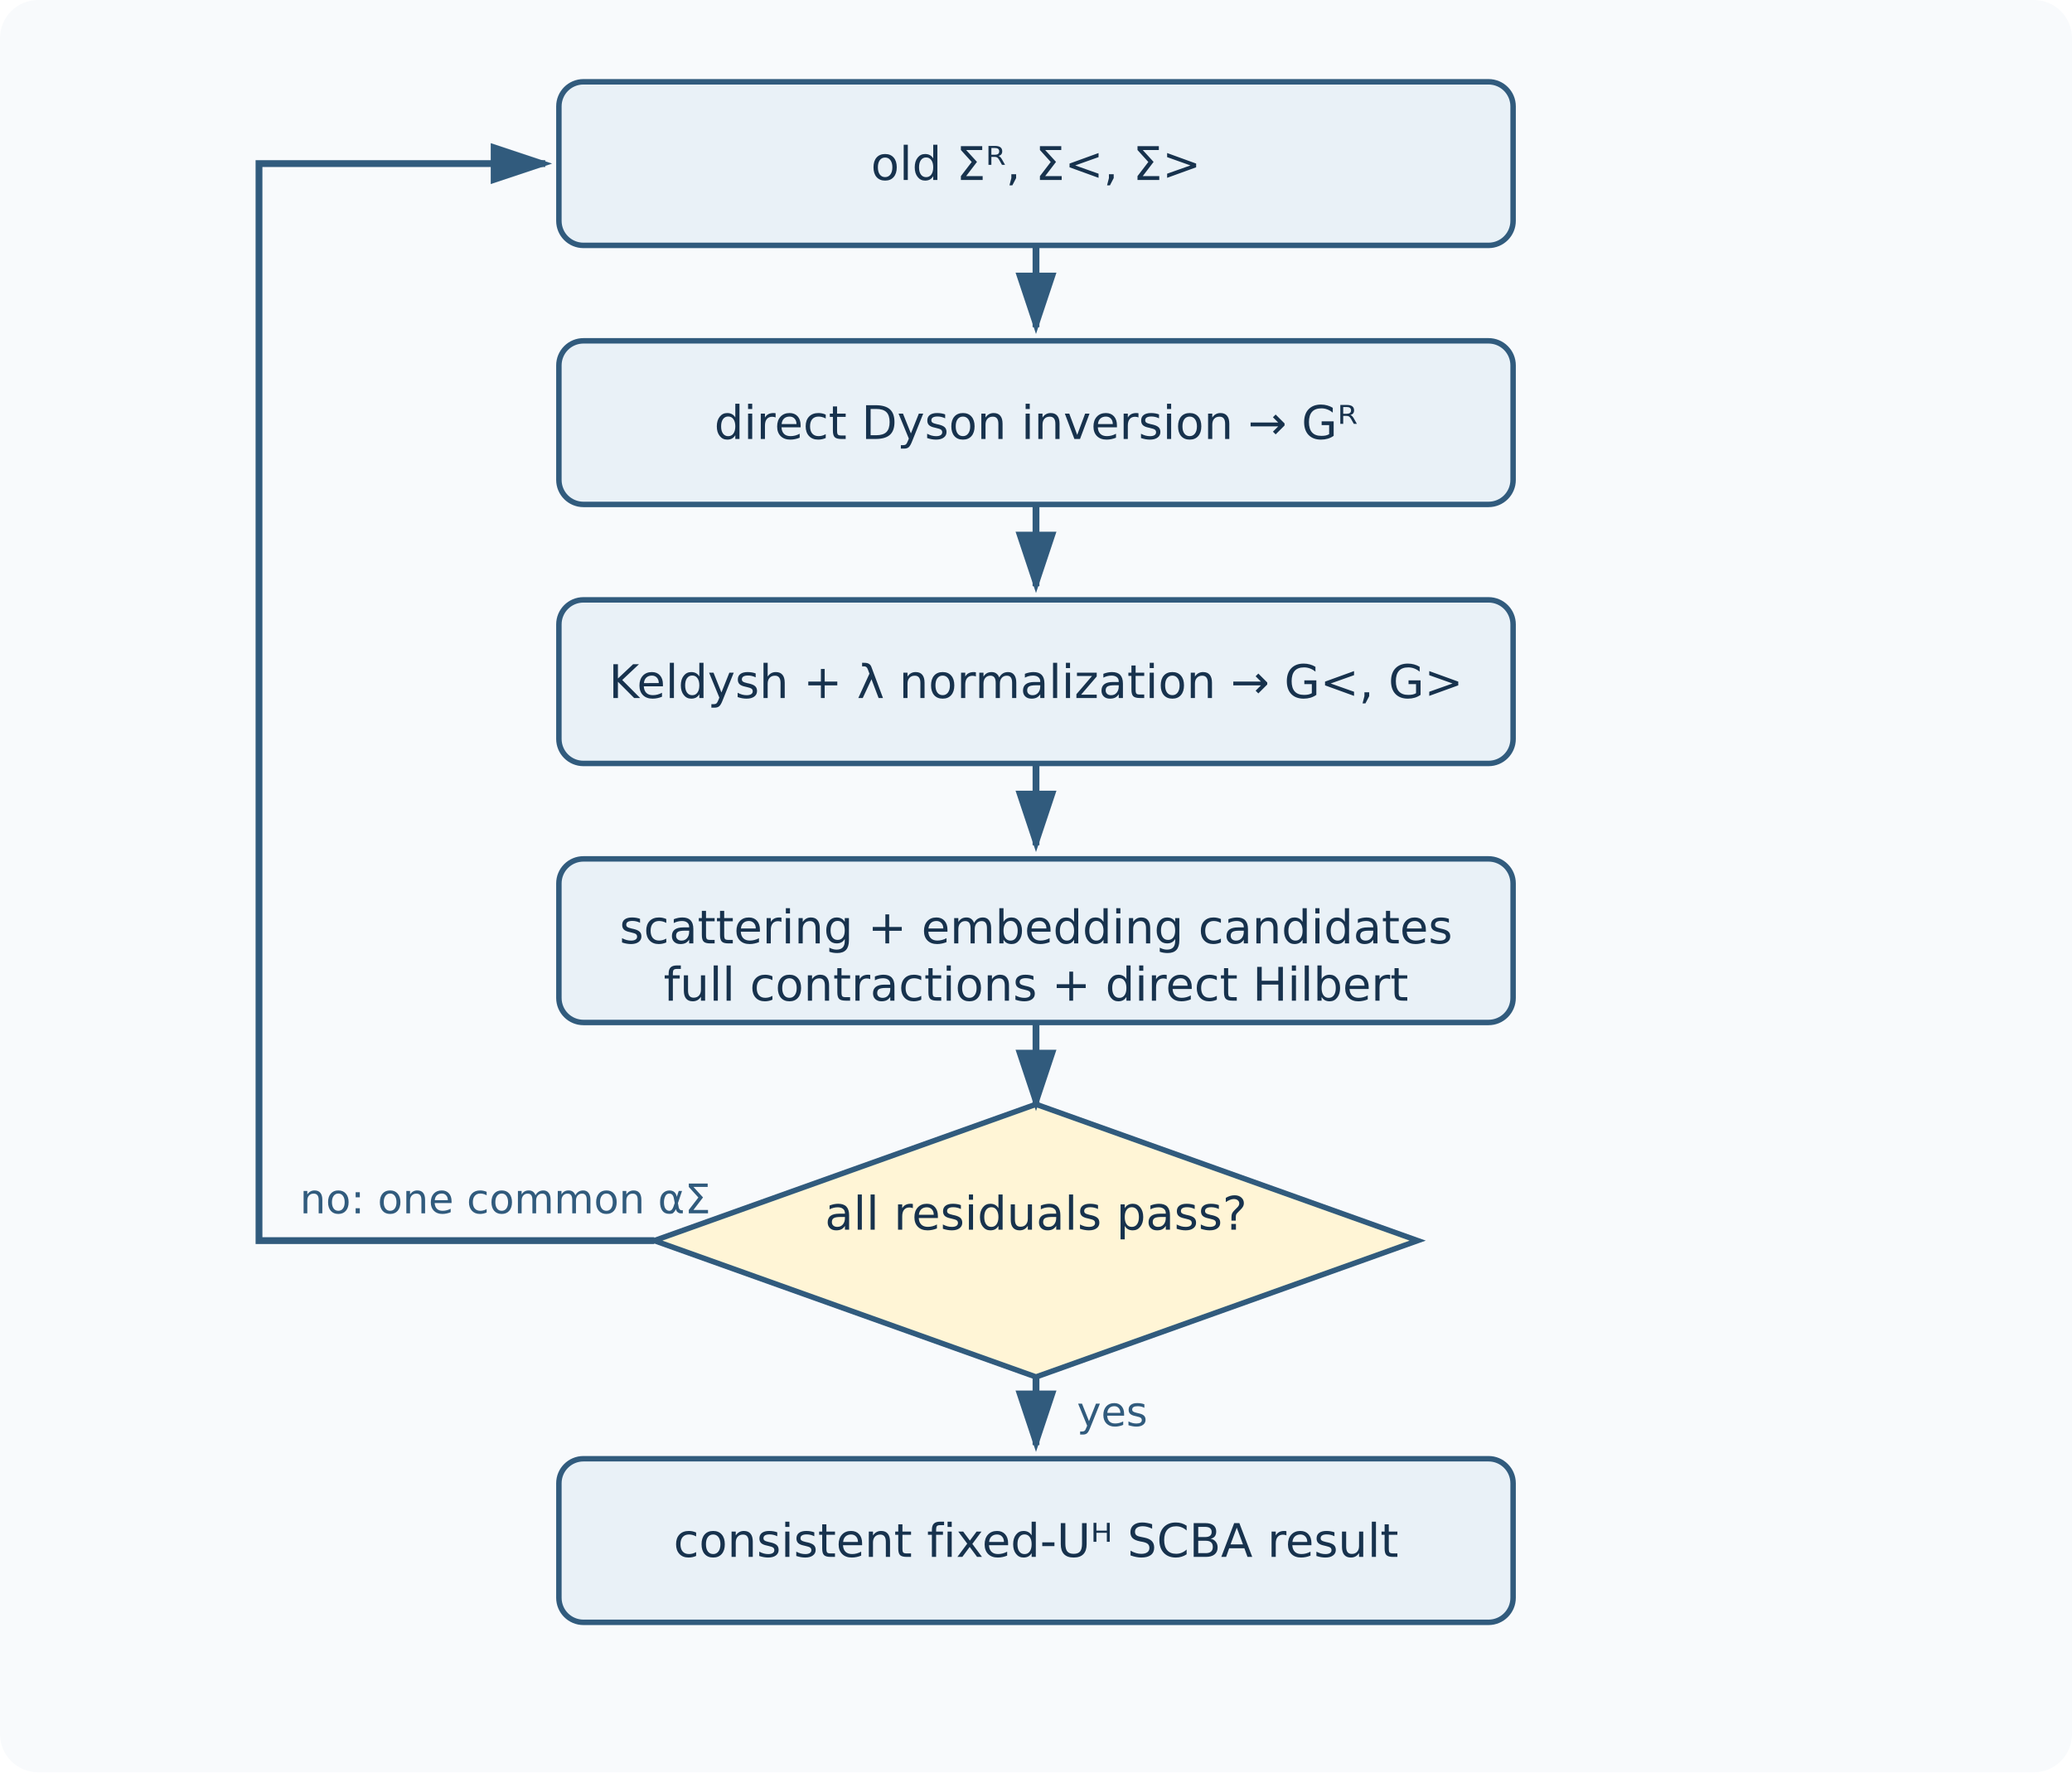
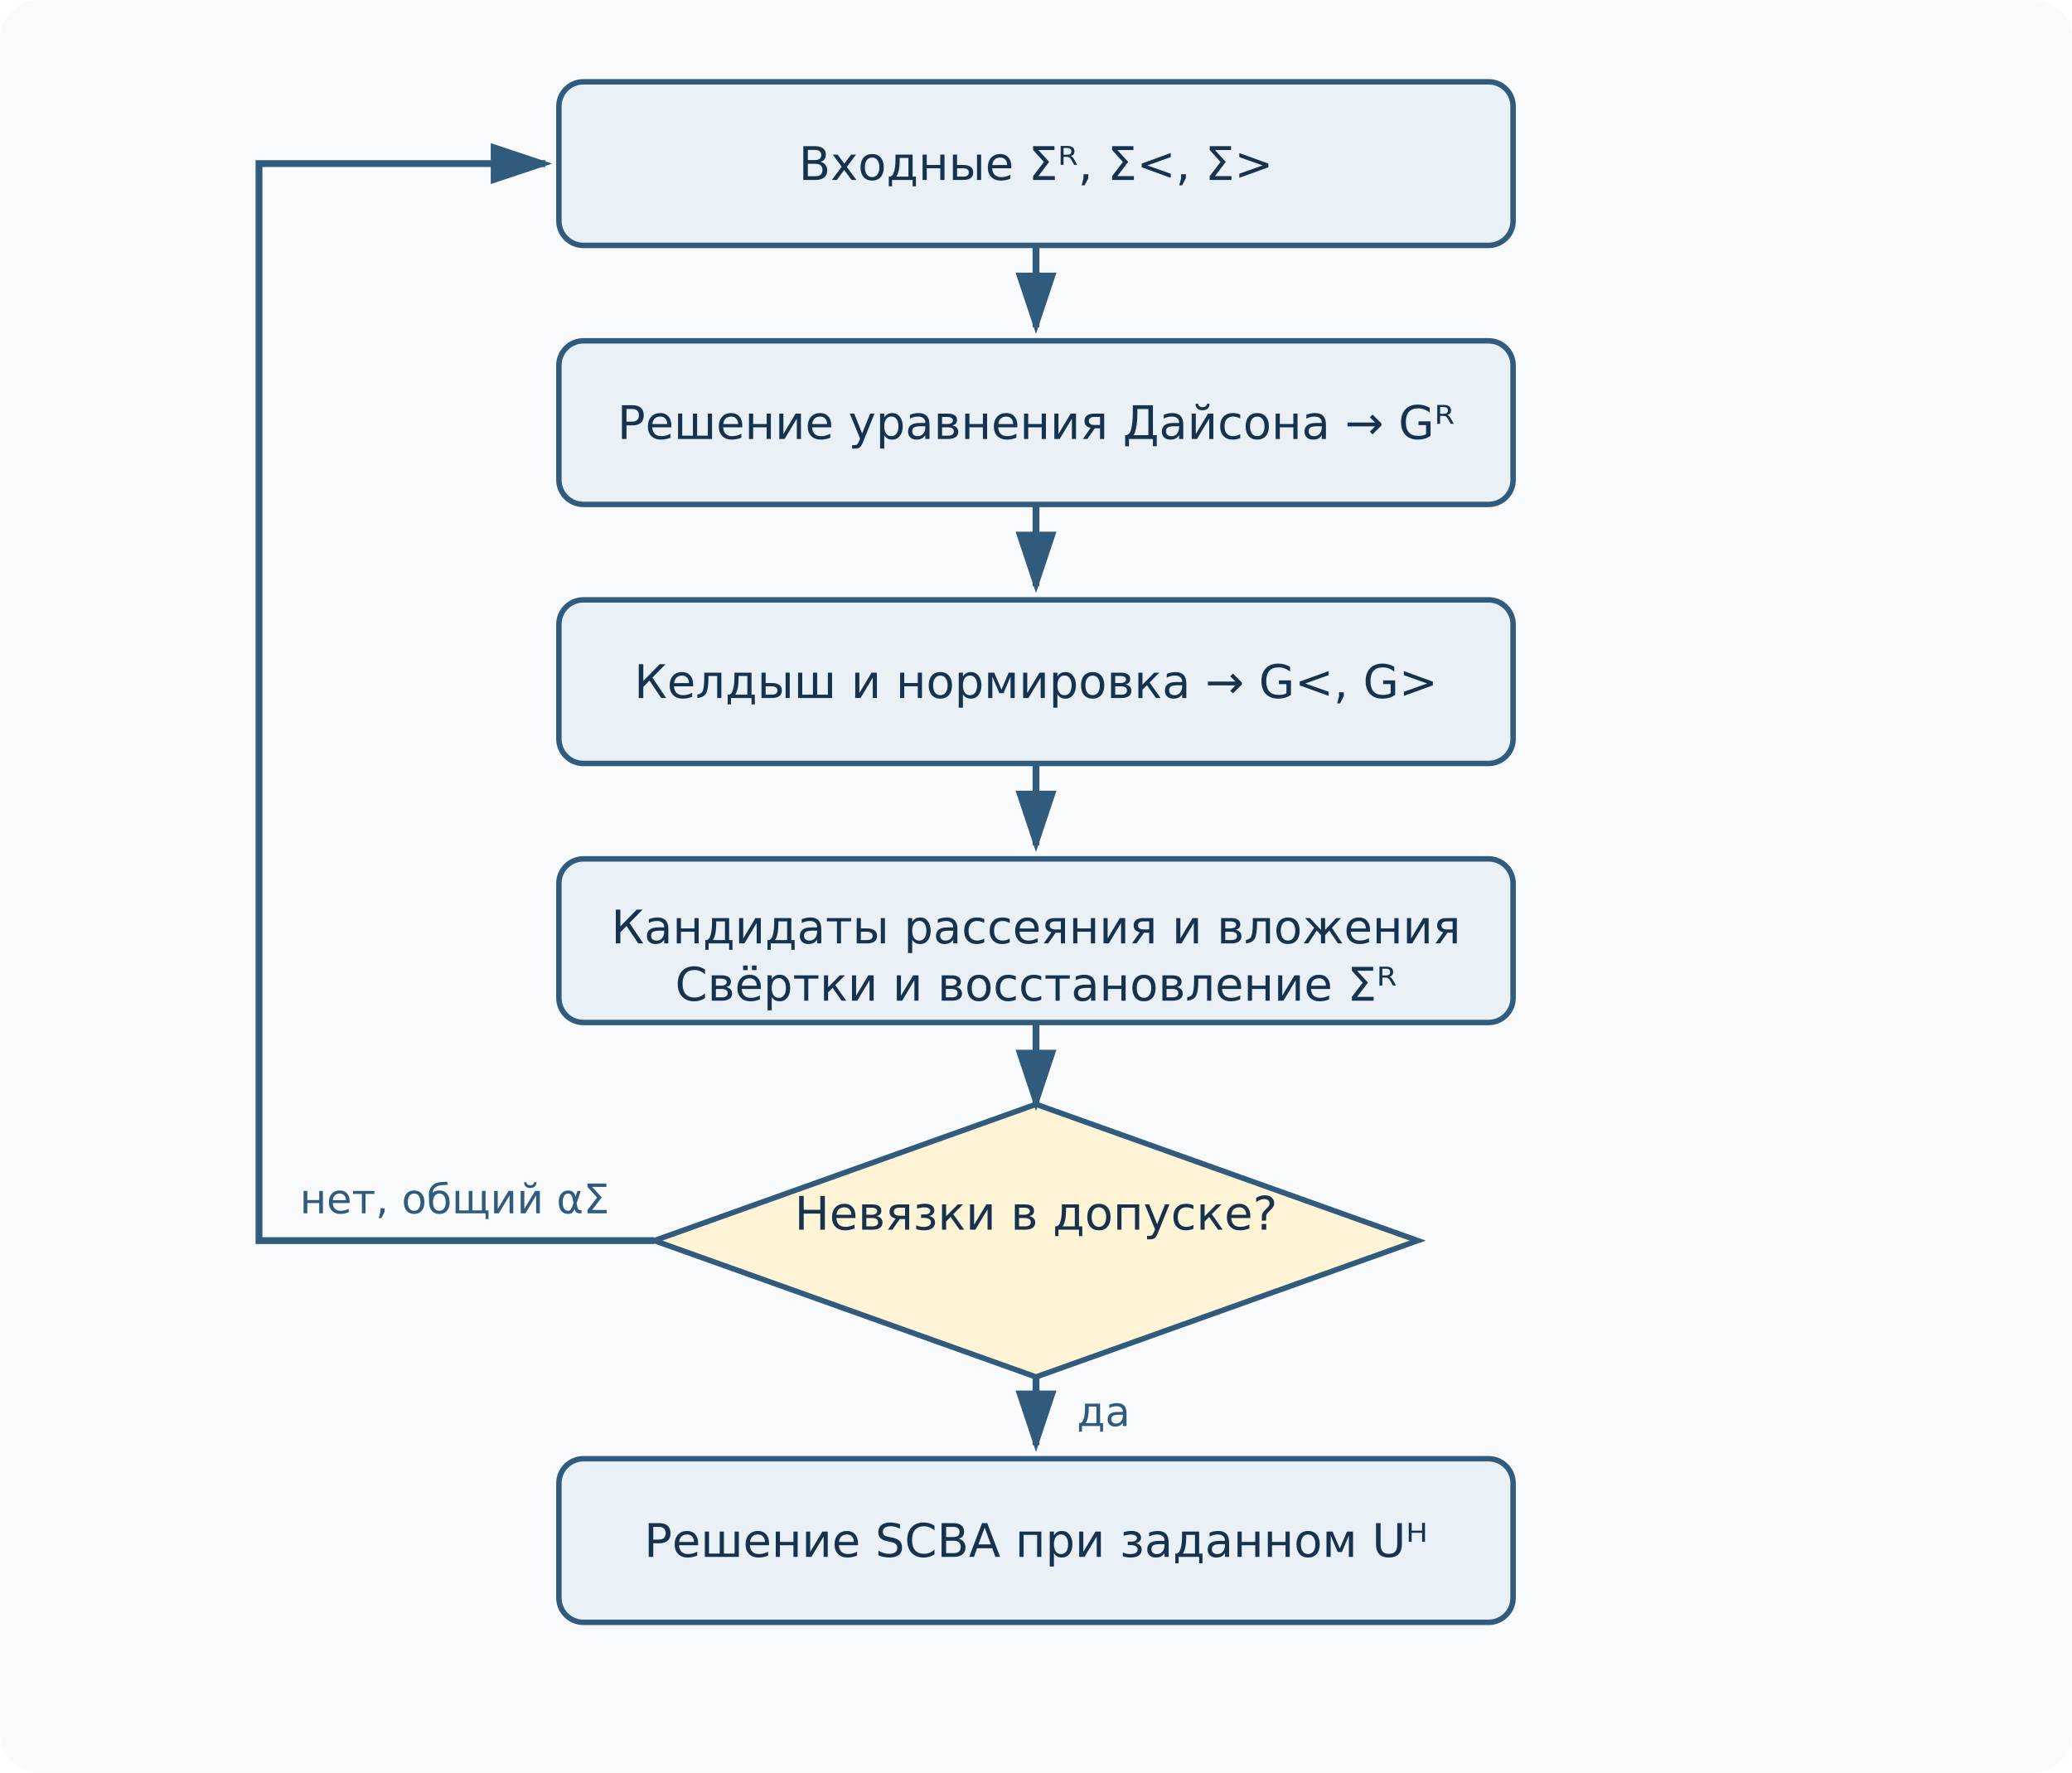
<svg xmlns="http://www.w3.org/2000/svg" width="760" height="650" viewBox="0 0 760 650" role="img" aria-label="Внутренний SCBA цикл">
  <defs>
    <marker id="a" markerWidth="10" markerHeight="10" refX="8" refY="3" orient="auto">
      <path d="M0,0 L0,6 L9,3 z" fill="#315b7d" />
    </marker>
  </defs>
  <rect width="760" height="650" rx="14" fill="#f8fafc" />
  <g font-family="DejaVu Sans, sans-serif" font-size="17" text-anchor="middle" fill="#17324d" stroke="#315b7d" stroke-width="2">
    <g fill="#e9f1f7">
      <rect x="205" y="30" width="350" height="60" rx="9" />
      <rect x="205" y="125" width="350" height="60" rx="9" />
      <rect x="205" y="220" width="350" height="60" rx="9" />
      <rect x="205" y="315" width="350" height="60" rx="9" />
      <rect x="205" y="535" width="350" height="60" rx="9" />
    </g>
    <polygon points="380,405 520,455 380,505 240,455" fill="#fff5d6" />
    <g stroke="none">
-       <text x="380" y="66">old Σᴿ, Σ&lt;, Σ&gt;</text>
-       <text x="380" y="161">direct Dyson inversion → Gᴿ</text>
-       <text x="380" y="256">Keldysh + λ normalization → G&lt;, G&gt;</text>
-       <text x="380" y="346">scattering + embedding candidates</text>
-       <text x="380" y="367">full contractions + direct Hilbert</text>
-       <text x="380" y="451">all residuals pass?</text>
-       <text x="380" y="571">consistent fixed-Uᴴ SCBA result</text>
+       <text x="380" y="66">Входные Σᴿ, Σ&lt;, Σ&gt;</text>
+       <text x="380" y="161">Решение уравнения Дайсона → Gᴿ</text>
+       <text x="380" y="256">Келдыш и нормировка → G&lt;, G&gt;</text>
+       <text x="380" y="346">Кандидаты рассеяния и вложения</text>
+       <text x="380" y="367">Свёртки и восстановление Σᴿ</text>
+       <text x="380" y="451">Невязки в допуске?</text>
+       <text x="380" y="571">Решение SCBA при заданном Uᴴ</text>
    </g>
  </g>
  <g fill="none" stroke="#315b7d" stroke-width="2.5" marker-end="url(#a)">
    <path d="M380,90 V120" />
    <path d="M380,185 V215" />
    <path d="M380,280 V310" />
    <path d="M380,375 V405" />
    <path d="M380,505 V530" />
    <path d="M240,455 H95 V60 H200" />
  </g>
  <g font-family="DejaVu Sans, sans-serif" font-size="15" fill="#315b7d">
-     <text x="395" y="523">yes</text>
-     <text x="110" y="445">no: one common αΣ</text>
+     <text x="395" y="523">да</text>
+     <text x="110" y="445">нет, общий αΣ</text>
  </g>
</svg>
